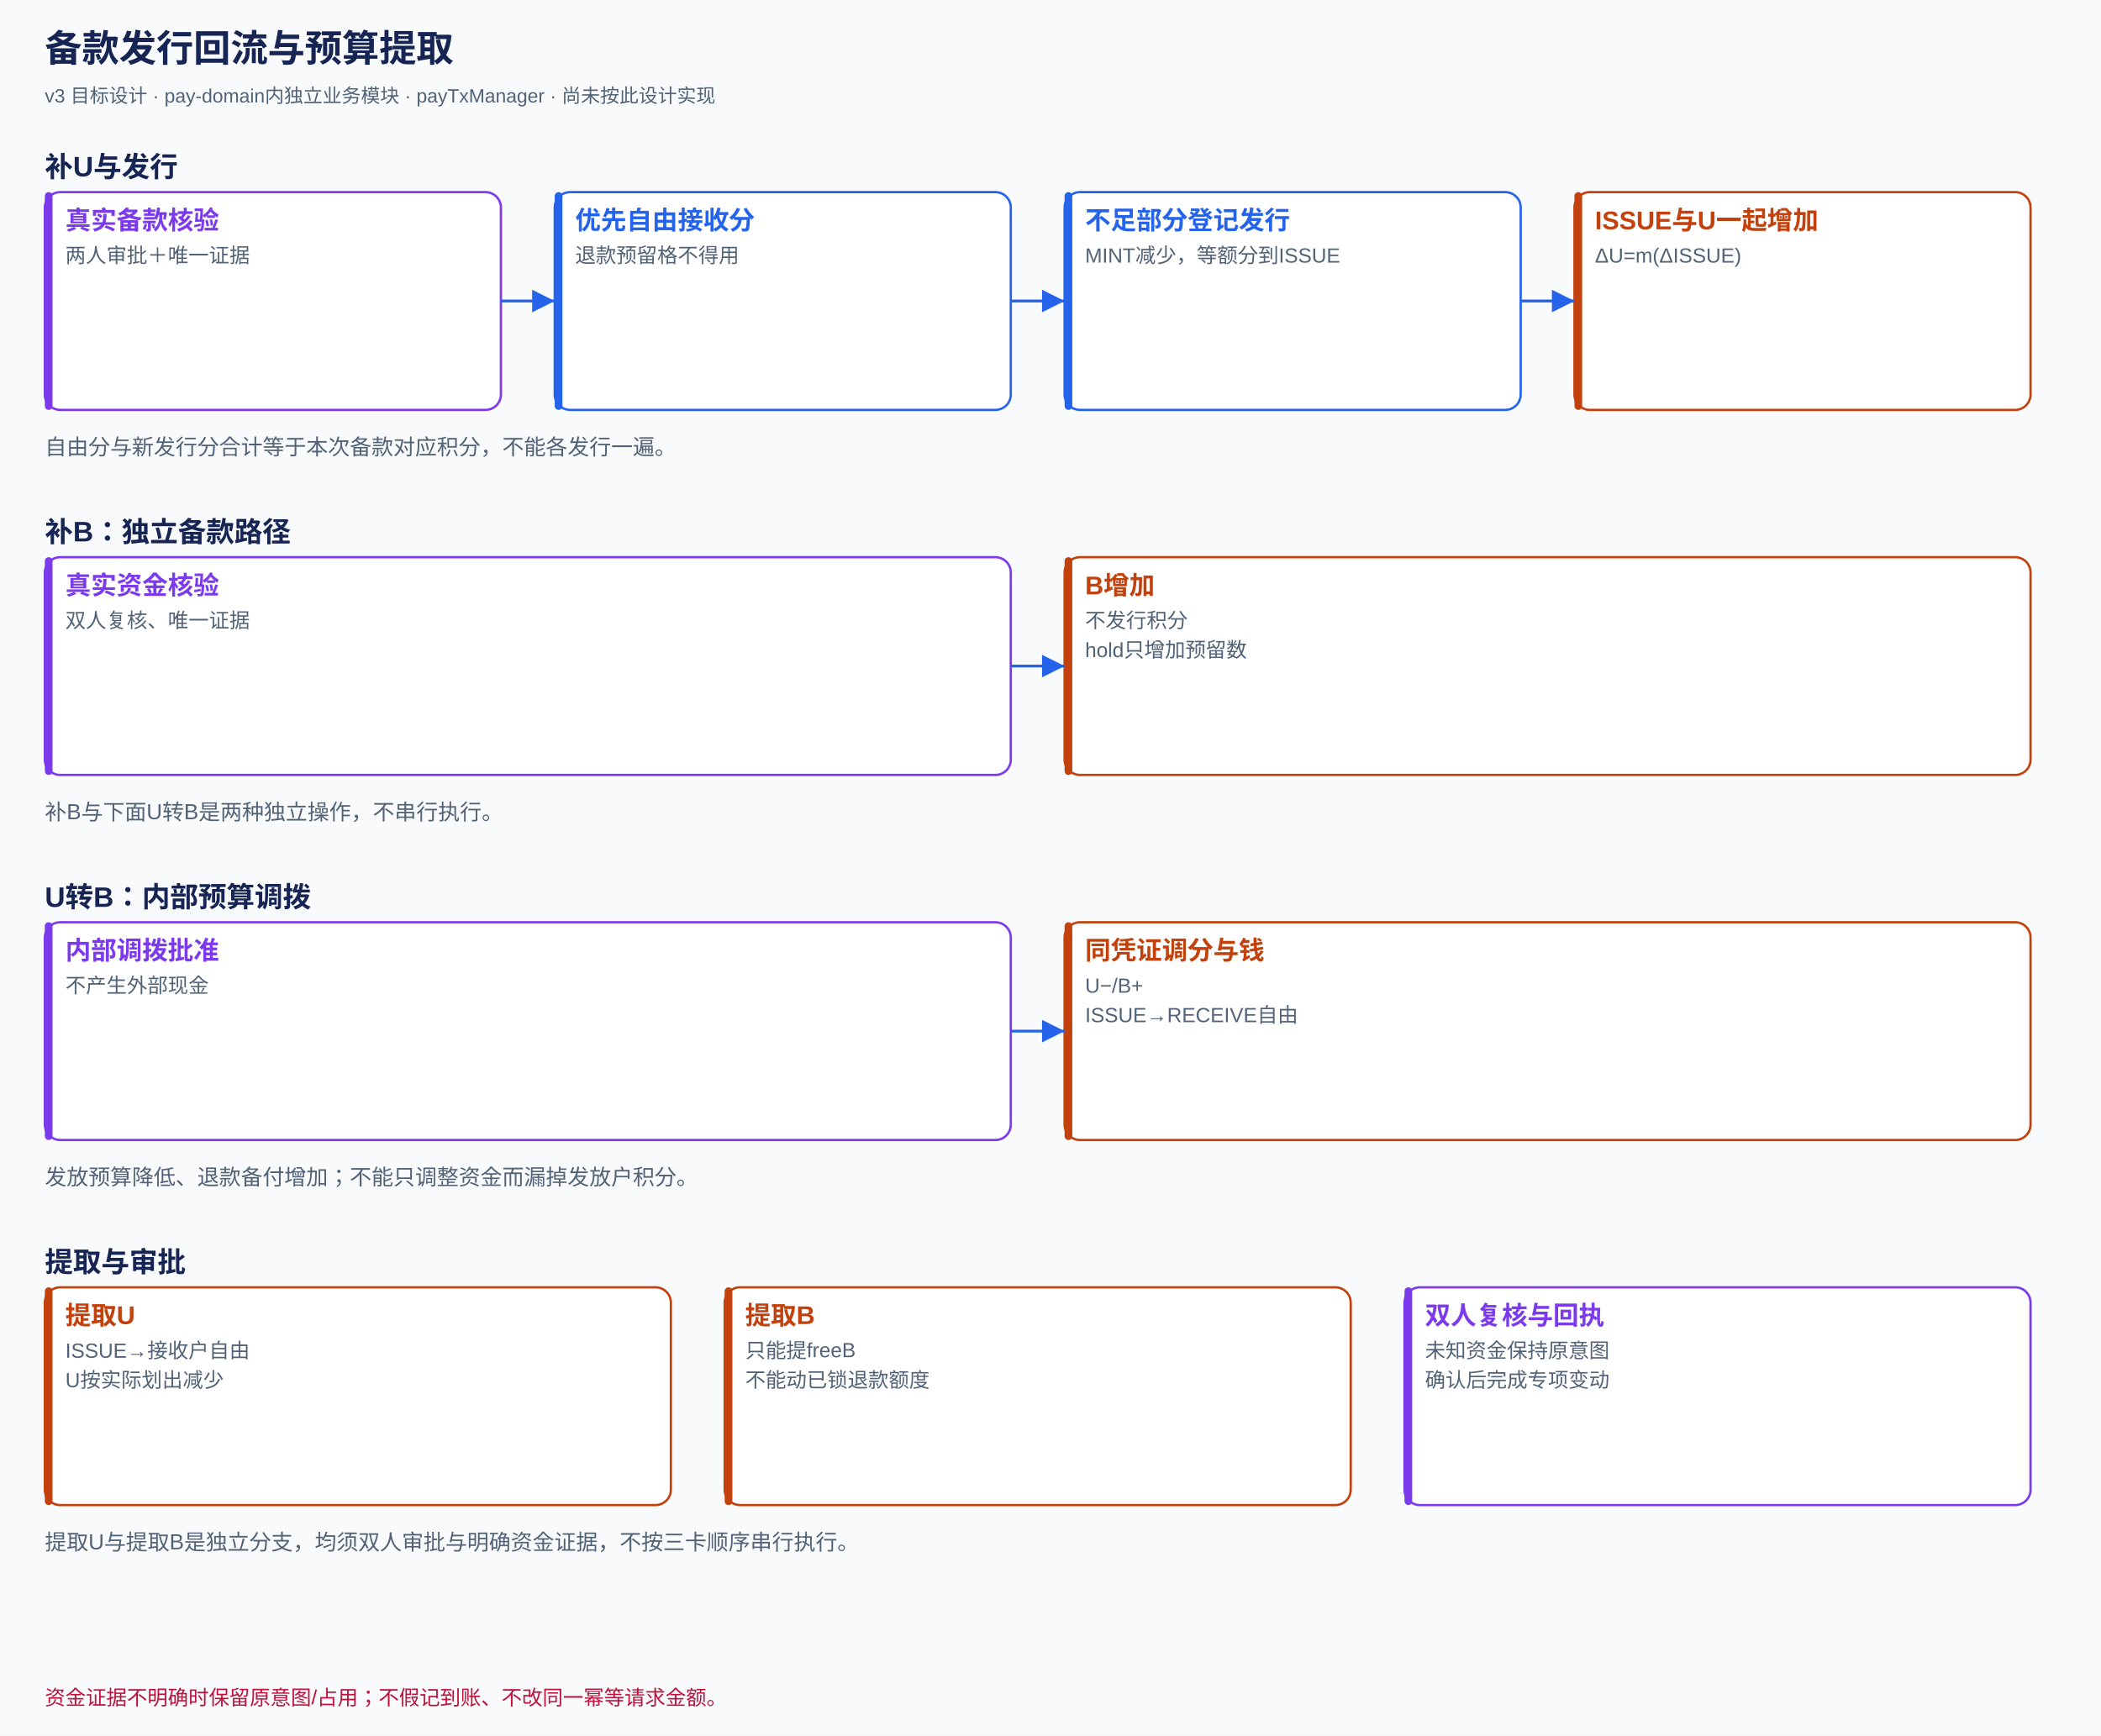
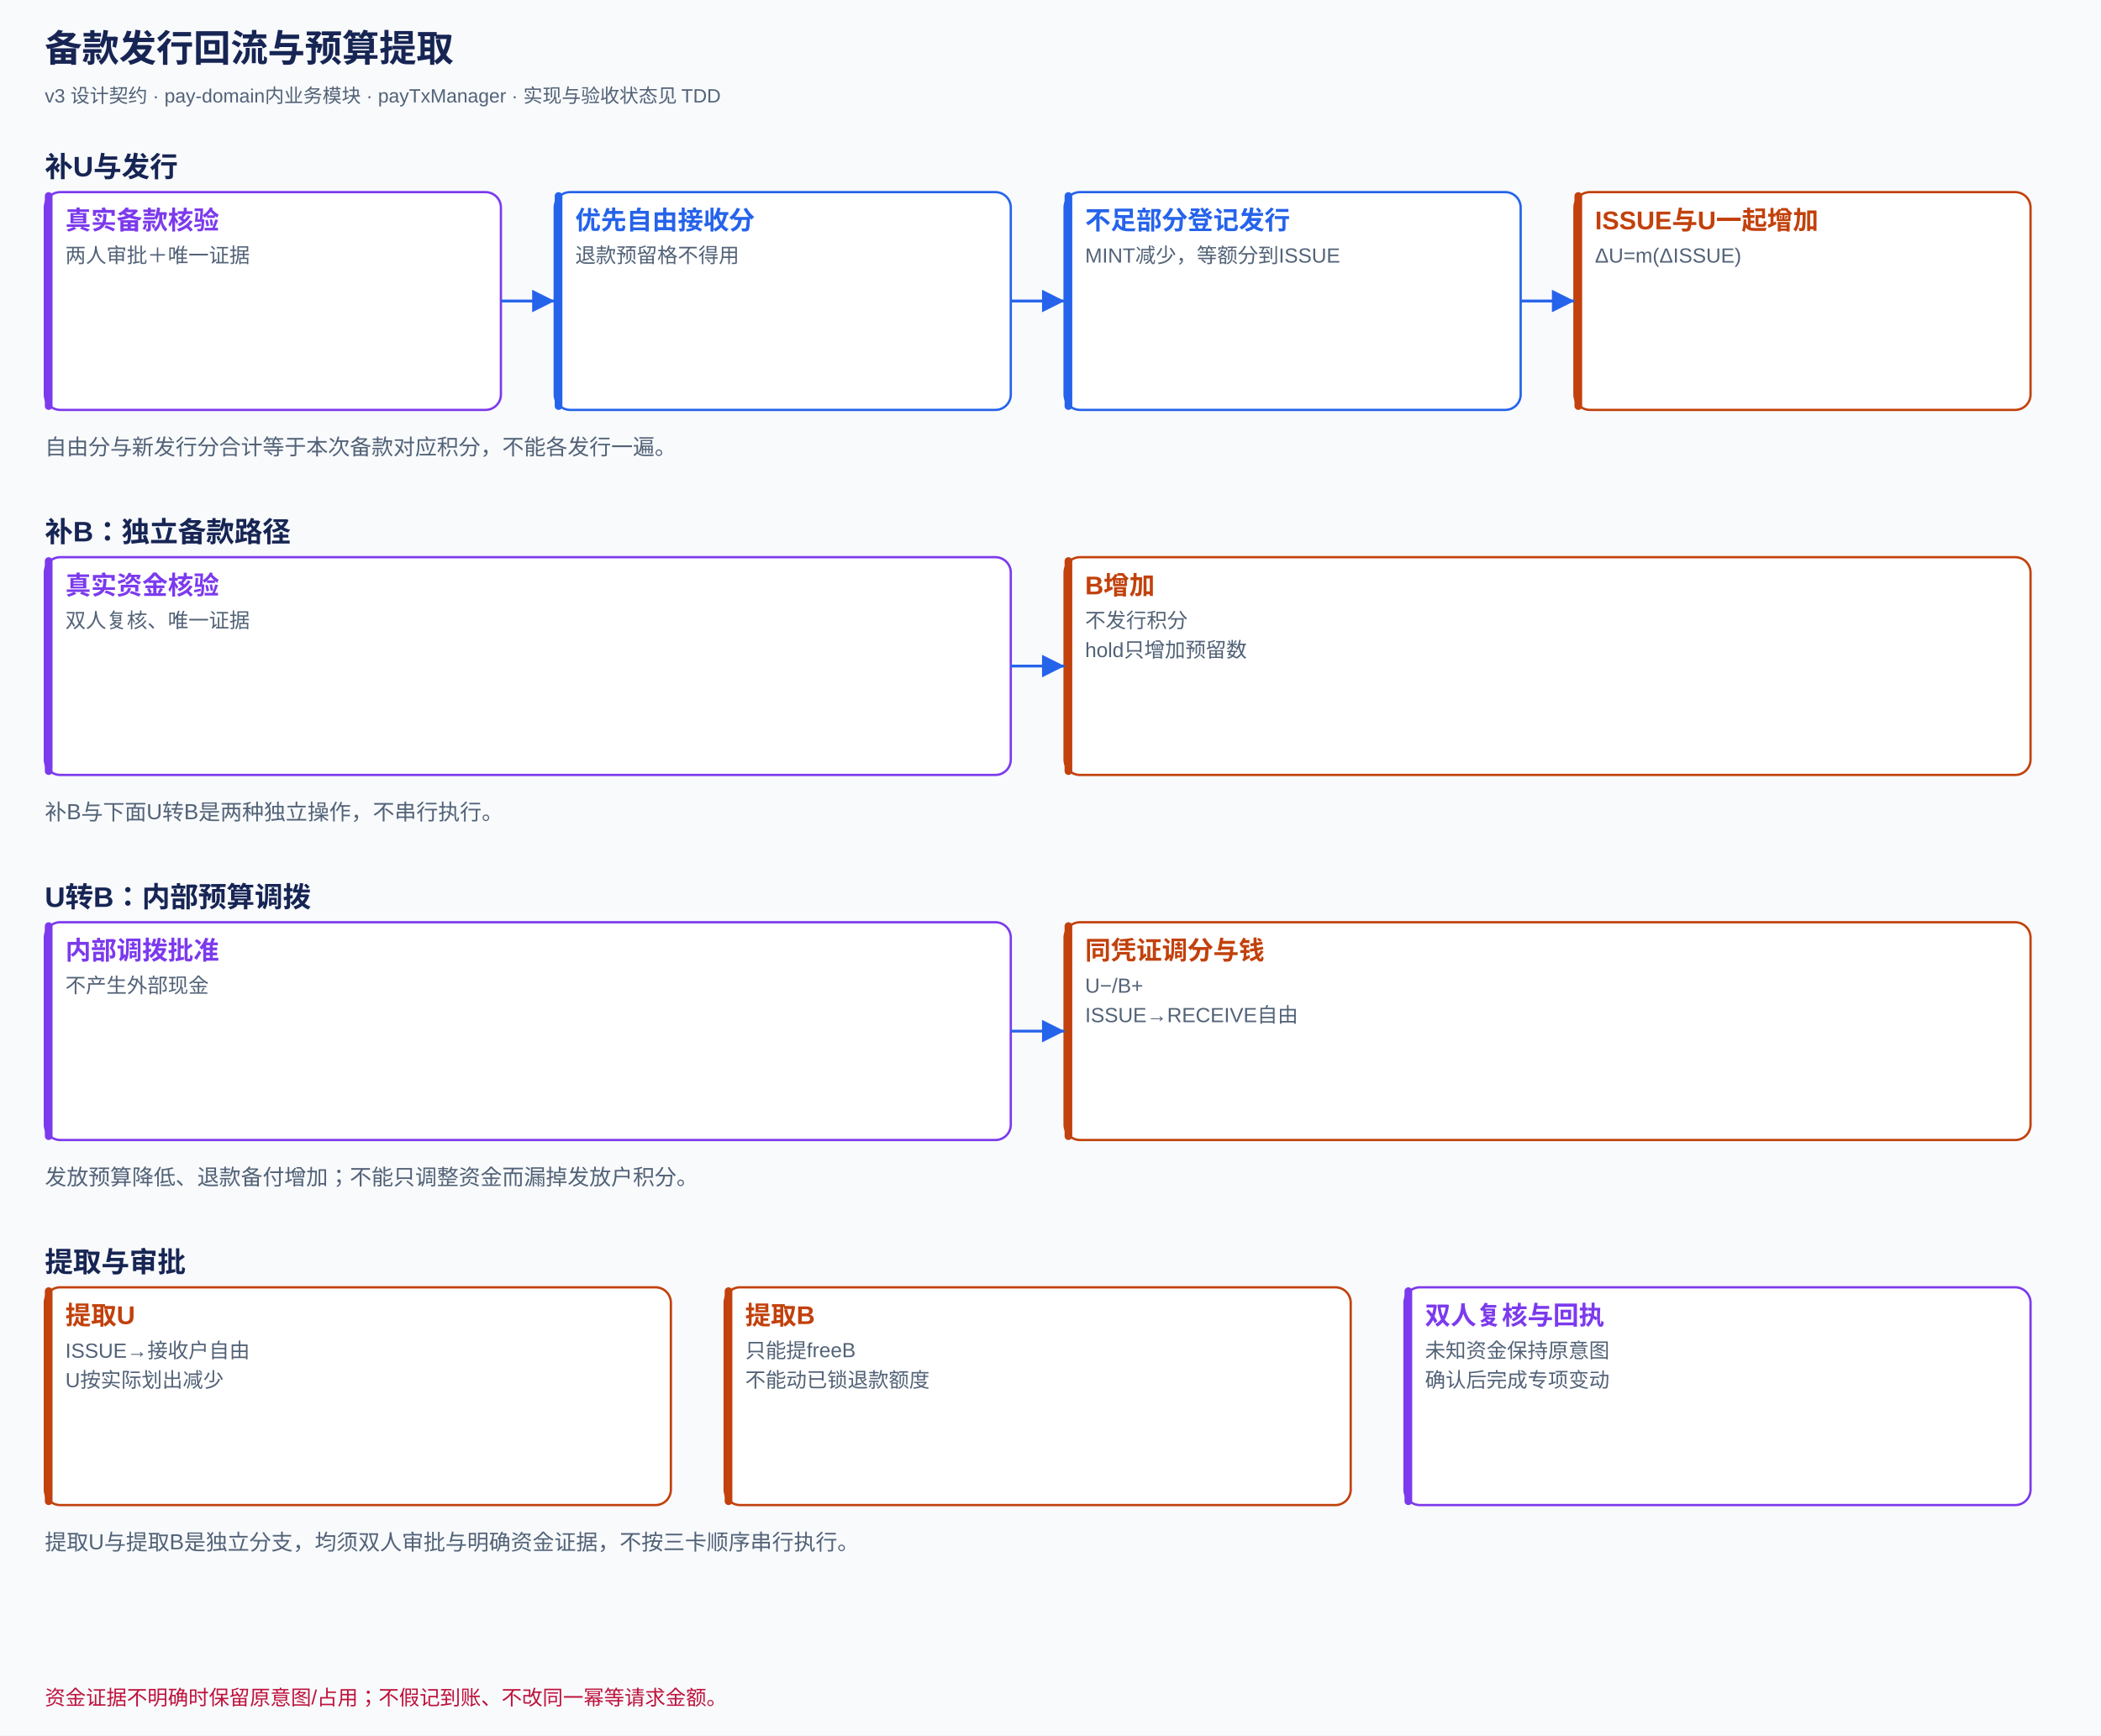
<svg xmlns="http://www.w3.org/2000/svg" width="1640" height="1355" viewBox="0 0 1640 1355">
  <defs>
    <marker id="point" markerWidth="9" markerHeight="8" refX="8" refY="4" orient="auto">
      <path d="M0 0L8 4L0 8" fill="#2563eb" />
    </marker>
    <marker id="money" markerWidth="9" markerHeight="8" refX="8" refY="4" orient="auto">
      <path d="M0 0L8 4L0 8" fill="#c2410c" />
    </marker>
    <marker id="dep" markerWidth="10" markerHeight="9" refX="9" refY="4.5" orient="auto">
      <path d="M0 0L9 4.5L0 9" fill="none" stroke="#64748b" />
    </marker>
    <marker id="real" markerWidth="13" markerHeight="12" refX="12" refY="6" orient="auto">
      <path d="M0 0L12 6L0 12Z" fill="white" stroke="#475569" />
    </marker>
    <marker id="diamond" markerWidth="15" markerHeight="10" refX="14" refY="5" orient="auto-start-reverse">
      <path d="M0 5L7 0L14 5L7 10Z" fill="#475569" />
    </marker>
  </defs>
  <rect width="1640" height="1355" fill="#f8fafc" />
  <text x="35" y="48" font-family="PingFang SC,Microsoft YaHei,Arial,sans-serif" font-size="29" fill="#172554" font-weight="650" text-anchor="start">备款发行回流与预算提取</text>
-   <text x="35" y="80" font-family="PingFang SC,Microsoft YaHei,Arial,sans-serif" font-size="15" fill="#526277" font-weight="400" text-anchor="start">v3 目标设计 · pay-domain内独立业务模块 · payTxManager · 尚未按此设计实现</text>
+   <text x="35" y="80" font-family="PingFang SC,Microsoft YaHei,Arial,sans-serif" font-size="15" fill="#526277" font-weight="400" text-anchor="start">v3 设计契约 · pay-domain内业务模块 · payTxManager · 实现与验收状态见 TDD</text>
  <text x="35" y="138" font-family="PingFang SC,Microsoft YaHei,Arial,sans-serif" font-size="22" fill="#172554" font-weight="650" text-anchor="start">补U与发行</text>
  <rect x="35.0" y="150" width="356.0" height="170" rx="12" fill="white" stroke="#7c3aed" stroke-width="1.8" />
  <rect x="35.0" y="150" width="6" height="170" rx="3" fill="#7c3aed" />
  <text x="51.0" y="179" font-family="PingFang SC,Microsoft YaHei,Arial,sans-serif" font-size="20" fill="#7c3aed" font-weight="650" text-anchor="start">真实备款核验</text>
  <text x="51.0" y="205" font-family="PingFang SC,Microsoft YaHei,Arial,sans-serif" font-size="16" fill="#526277" font-weight="400" text-anchor="start">两人审批＋唯一证据</text>
  <rect x="433.0" y="150" width="356.0" height="170" rx="12" fill="white" stroke="#2563eb" stroke-width="1.8" />
  <rect x="433.0" y="150" width="6" height="170" rx="3" fill="#2563eb" />
  <text x="449.0" y="179" font-family="PingFang SC,Microsoft YaHei,Arial,sans-serif" font-size="20" fill="#2563eb" font-weight="650" text-anchor="start">优先自由接收分</text>
  <text x="449.0" y="205" font-family="PingFang SC,Microsoft YaHei,Arial,sans-serif" font-size="16" fill="#526277" font-weight="400" text-anchor="start">退款预留格不得用</text>
  <path d="M391.0,235 L433.0,235" fill="none" stroke="#2563eb" stroke-width="2.2" stroke-linejoin="round" marker-end="url(#point)" />
  <rect x="831.0" y="150" width="356.0" height="170" rx="12" fill="white" stroke="#2563eb" stroke-width="1.8" />
  <rect x="831.0" y="150" width="6" height="170" rx="3" fill="#2563eb" />
  <text x="847.0" y="179" font-family="PingFang SC,Microsoft YaHei,Arial,sans-serif" font-size="20" fill="#2563eb" font-weight="650" text-anchor="start">不足部分登记发行</text>
  <text x="847.0" y="205" font-family="PingFang SC,Microsoft YaHei,Arial,sans-serif" font-size="16" fill="#526277" font-weight="400" text-anchor="start">MINT减少，等额分到ISSUE</text>
  <path d="M789.0,235 L831.0,235" fill="none" stroke="#2563eb" stroke-width="2.2" stroke-linejoin="round" marker-end="url(#point)" />
  <rect x="1229.0" y="150" width="356.0" height="170" rx="12" fill="white" stroke="#c2410c" stroke-width="1.8" />
  <rect x="1229.0" y="150" width="6" height="170" rx="3" fill="#c2410c" />
  <text x="1245.0" y="179" font-family="PingFang SC,Microsoft YaHei,Arial,sans-serif" font-size="20" fill="#c2410c" font-weight="650" text-anchor="start">ISSUE与U一起增加</text>
  <text x="1245.0" y="205" font-family="PingFang SC,Microsoft YaHei,Arial,sans-serif" font-size="16" fill="#526277" font-weight="400" text-anchor="start">ΔU=m(ΔISSUE)</text>
  <path d="M1187.0,235 L1229.0,235" fill="none" stroke="#2563eb" stroke-width="2.2" stroke-linejoin="round" marker-end="url(#point)" />
  <text x="35" y="355" font-family="PingFang SC,Microsoft YaHei,Arial,sans-serif" font-size="17" fill="#526277" font-weight="400" text-anchor="start">自由分与新发行分合计等于本次备款对应积分，不能各发行一遍。</text>
  <text x="35" y="423" font-family="PingFang SC,Microsoft YaHei,Arial,sans-serif" font-size="22" fill="#172554" font-weight="650" text-anchor="start">补B：独立备款路径</text>
  <rect x="35.0" y="435" width="754.0" height="170" rx="12" fill="white" stroke="#7c3aed" stroke-width="1.8" />
  <rect x="35.0" y="435" width="6" height="170" rx="3" fill="#7c3aed" />
  <text x="51.0" y="464" font-family="PingFang SC,Microsoft YaHei,Arial,sans-serif" font-size="20" fill="#7c3aed" font-weight="650" text-anchor="start">真实资金核验</text>
  <text x="51.0" y="490" font-family="PingFang SC,Microsoft YaHei,Arial,sans-serif" font-size="16" fill="#526277" font-weight="400" text-anchor="start">双人复核、唯一证据</text>
  <rect x="831.0" y="435" width="754.0" height="170" rx="12" fill="white" stroke="#c2410c" stroke-width="1.8" />
  <rect x="831.0" y="435" width="6" height="170" rx="3" fill="#c2410c" />
  <text x="847.0" y="464" font-family="PingFang SC,Microsoft YaHei,Arial,sans-serif" font-size="20" fill="#c2410c" font-weight="650" text-anchor="start">B增加</text>
  <text x="847.0" y="490" font-family="PingFang SC,Microsoft YaHei,Arial,sans-serif" font-size="16" fill="#526277" font-weight="400" text-anchor="start">不发行积分</text>
  <text x="847.0" y="513" font-family="PingFang SC,Microsoft YaHei,Arial,sans-serif" font-size="16" fill="#526277" font-weight="400" text-anchor="start">hold只增加预留数</text>
  <path d="M789.0,520 L831.0,520" fill="none" stroke="#2563eb" stroke-width="2.2" stroke-linejoin="round" marker-end="url(#point)" />
  <text x="35" y="640" font-family="PingFang SC,Microsoft YaHei,Arial,sans-serif" font-size="17" fill="#526277" font-weight="400" text-anchor="start">补B与下面U转B是两种独立操作，不串行执行。</text>
  <text x="35" y="708" font-family="PingFang SC,Microsoft YaHei,Arial,sans-serif" font-size="22" fill="#172554" font-weight="650" text-anchor="start">U转B：内部预算调拨</text>
  <rect x="35.0" y="720" width="754.0" height="170" rx="12" fill="white" stroke="#7c3aed" stroke-width="1.8" />
  <rect x="35.0" y="720" width="6" height="170" rx="3" fill="#7c3aed" />
  <text x="51.0" y="749" font-family="PingFang SC,Microsoft YaHei,Arial,sans-serif" font-size="20" fill="#7c3aed" font-weight="650" text-anchor="start">内部调拨批准</text>
  <text x="51.0" y="775" font-family="PingFang SC,Microsoft YaHei,Arial,sans-serif" font-size="16" fill="#526277" font-weight="400" text-anchor="start">不产生外部现金</text>
  <rect x="831.0" y="720" width="754.0" height="170" rx="12" fill="white" stroke="#c2410c" stroke-width="1.8" />
  <rect x="831.0" y="720" width="6" height="170" rx="3" fill="#c2410c" />
  <text x="847.0" y="749" font-family="PingFang SC,Microsoft YaHei,Arial,sans-serif" font-size="20" fill="#c2410c" font-weight="650" text-anchor="start">同凭证调分与钱</text>
  <text x="847.0" y="775" font-family="PingFang SC,Microsoft YaHei,Arial,sans-serif" font-size="16" fill="#526277" font-weight="400" text-anchor="start">U−/B+</text>
  <text x="847.0" y="798" font-family="PingFang SC,Microsoft YaHei,Arial,sans-serif" font-size="16" fill="#526277" font-weight="400" text-anchor="start">ISSUE→RECEIVE自由</text>
  <path d="M789.0,805 L831.0,805" fill="none" stroke="#2563eb" stroke-width="2.2" stroke-linejoin="round" marker-end="url(#point)" />
  <text x="35" y="925" font-family="PingFang SC,Microsoft YaHei,Arial,sans-serif" font-size="17" fill="#526277" font-weight="400" text-anchor="start">发放预算降低、退款备付增加；不能只调整资金而漏掉发放户积分。</text>
  <text x="35" y="993" font-family="PingFang SC,Microsoft YaHei,Arial,sans-serif" font-size="22" fill="#172554" font-weight="650" text-anchor="start">提取与审批</text>
  <rect x="35.0" y="1005" width="488.667" height="170" rx="12" fill="white" stroke="#c2410c" stroke-width="1.8" />
  <rect x="35.0" y="1005" width="6" height="170" rx="3" fill="#c2410c" />
  <text x="51.0" y="1034" font-family="PingFang SC,Microsoft YaHei,Arial,sans-serif" font-size="20" fill="#c2410c" font-weight="650" text-anchor="start">提取U</text>
  <text x="51.0" y="1060" font-family="PingFang SC,Microsoft YaHei,Arial,sans-serif" font-size="16" fill="#526277" font-weight="400" text-anchor="start">ISSUE→接收户自由</text>
  <text x="51.0" y="1083" font-family="PingFang SC,Microsoft YaHei,Arial,sans-serif" font-size="16" fill="#526277" font-weight="400" text-anchor="start">U按实际划出减少</text>
  <rect x="565.667" y="1005" width="488.667" height="170" rx="12" fill="white" stroke="#c2410c" stroke-width="1.8" />
  <rect x="565.667" y="1005" width="6" height="170" rx="3" fill="#c2410c" />
  <text x="581.667" y="1034" font-family="PingFang SC,Microsoft YaHei,Arial,sans-serif" font-size="20" fill="#c2410c" font-weight="650" text-anchor="start">提取B</text>
  <text x="581.667" y="1060" font-family="PingFang SC,Microsoft YaHei,Arial,sans-serif" font-size="16" fill="#526277" font-weight="400" text-anchor="start">只能提freeB</text>
  <text x="581.667" y="1083" font-family="PingFang SC,Microsoft YaHei,Arial,sans-serif" font-size="16" fill="#526277" font-weight="400" text-anchor="start">不能动已锁退款额度</text>
  <rect x="1096.333" y="1005" width="488.667" height="170" rx="12" fill="white" stroke="#7c3aed" stroke-width="1.8" />
  <rect x="1096.333" y="1005" width="6" height="170" rx="3" fill="#7c3aed" />
  <text x="1112.333" y="1034" font-family="PingFang SC,Microsoft YaHei,Arial,sans-serif" font-size="20" fill="#7c3aed" font-weight="650" text-anchor="start">双人复核与回执</text>
  <text x="1112.333" y="1060" font-family="PingFang SC,Microsoft YaHei,Arial,sans-serif" font-size="16" fill="#526277" font-weight="400" text-anchor="start">未知资金保持原意图</text>
  <text x="1112.333" y="1083" font-family="PingFang SC,Microsoft YaHei,Arial,sans-serif" font-size="16" fill="#526277" font-weight="400" text-anchor="start">确认后完成专项变动</text>
  <text x="35" y="1210" font-family="PingFang SC,Microsoft YaHei,Arial,sans-serif" font-size="17" fill="#526277" font-weight="400" text-anchor="start">提取U与提取B是独立分支，均须双人审批与明确资金证据，不按三卡顺序串行执行。</text>
  <text x="35" y="1331" font-family="PingFang SC,Microsoft YaHei,Arial,sans-serif" font-size="16" fill="#be123c" font-weight="400" text-anchor="start">资金证据不明确时保留原意图/占用；不假记到账、不改同一幂等请求金额。</text>
</svg>
